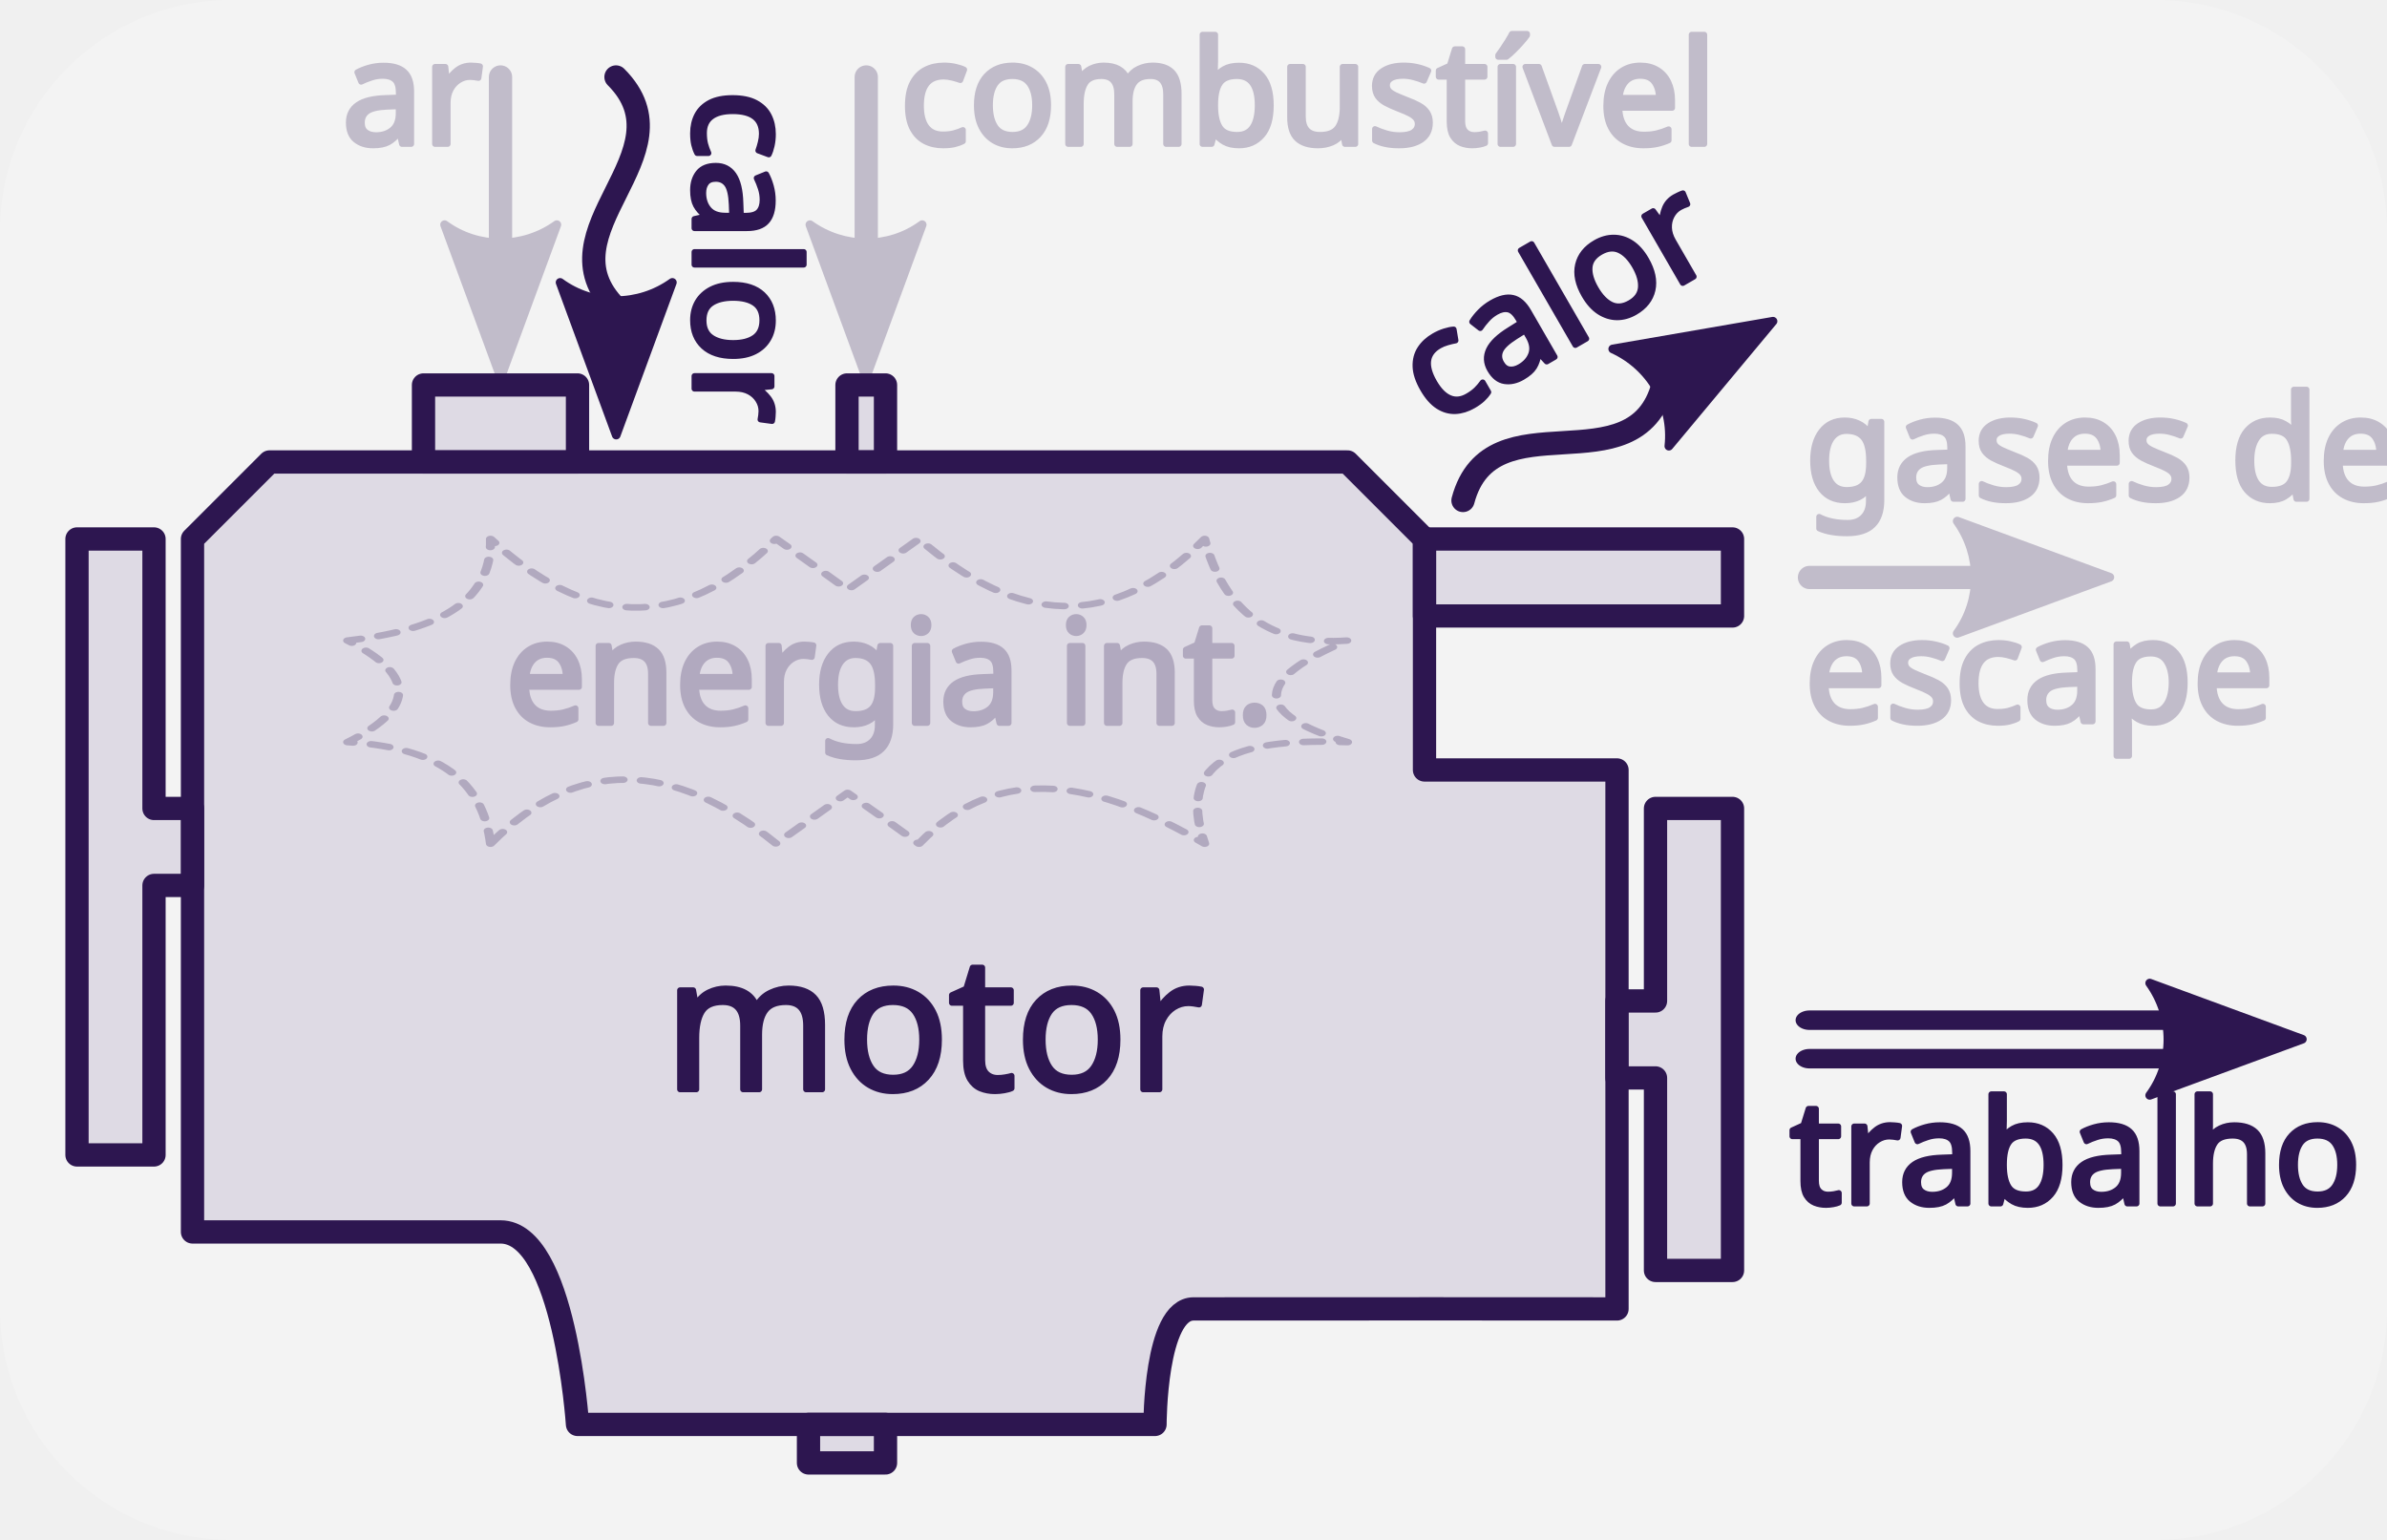
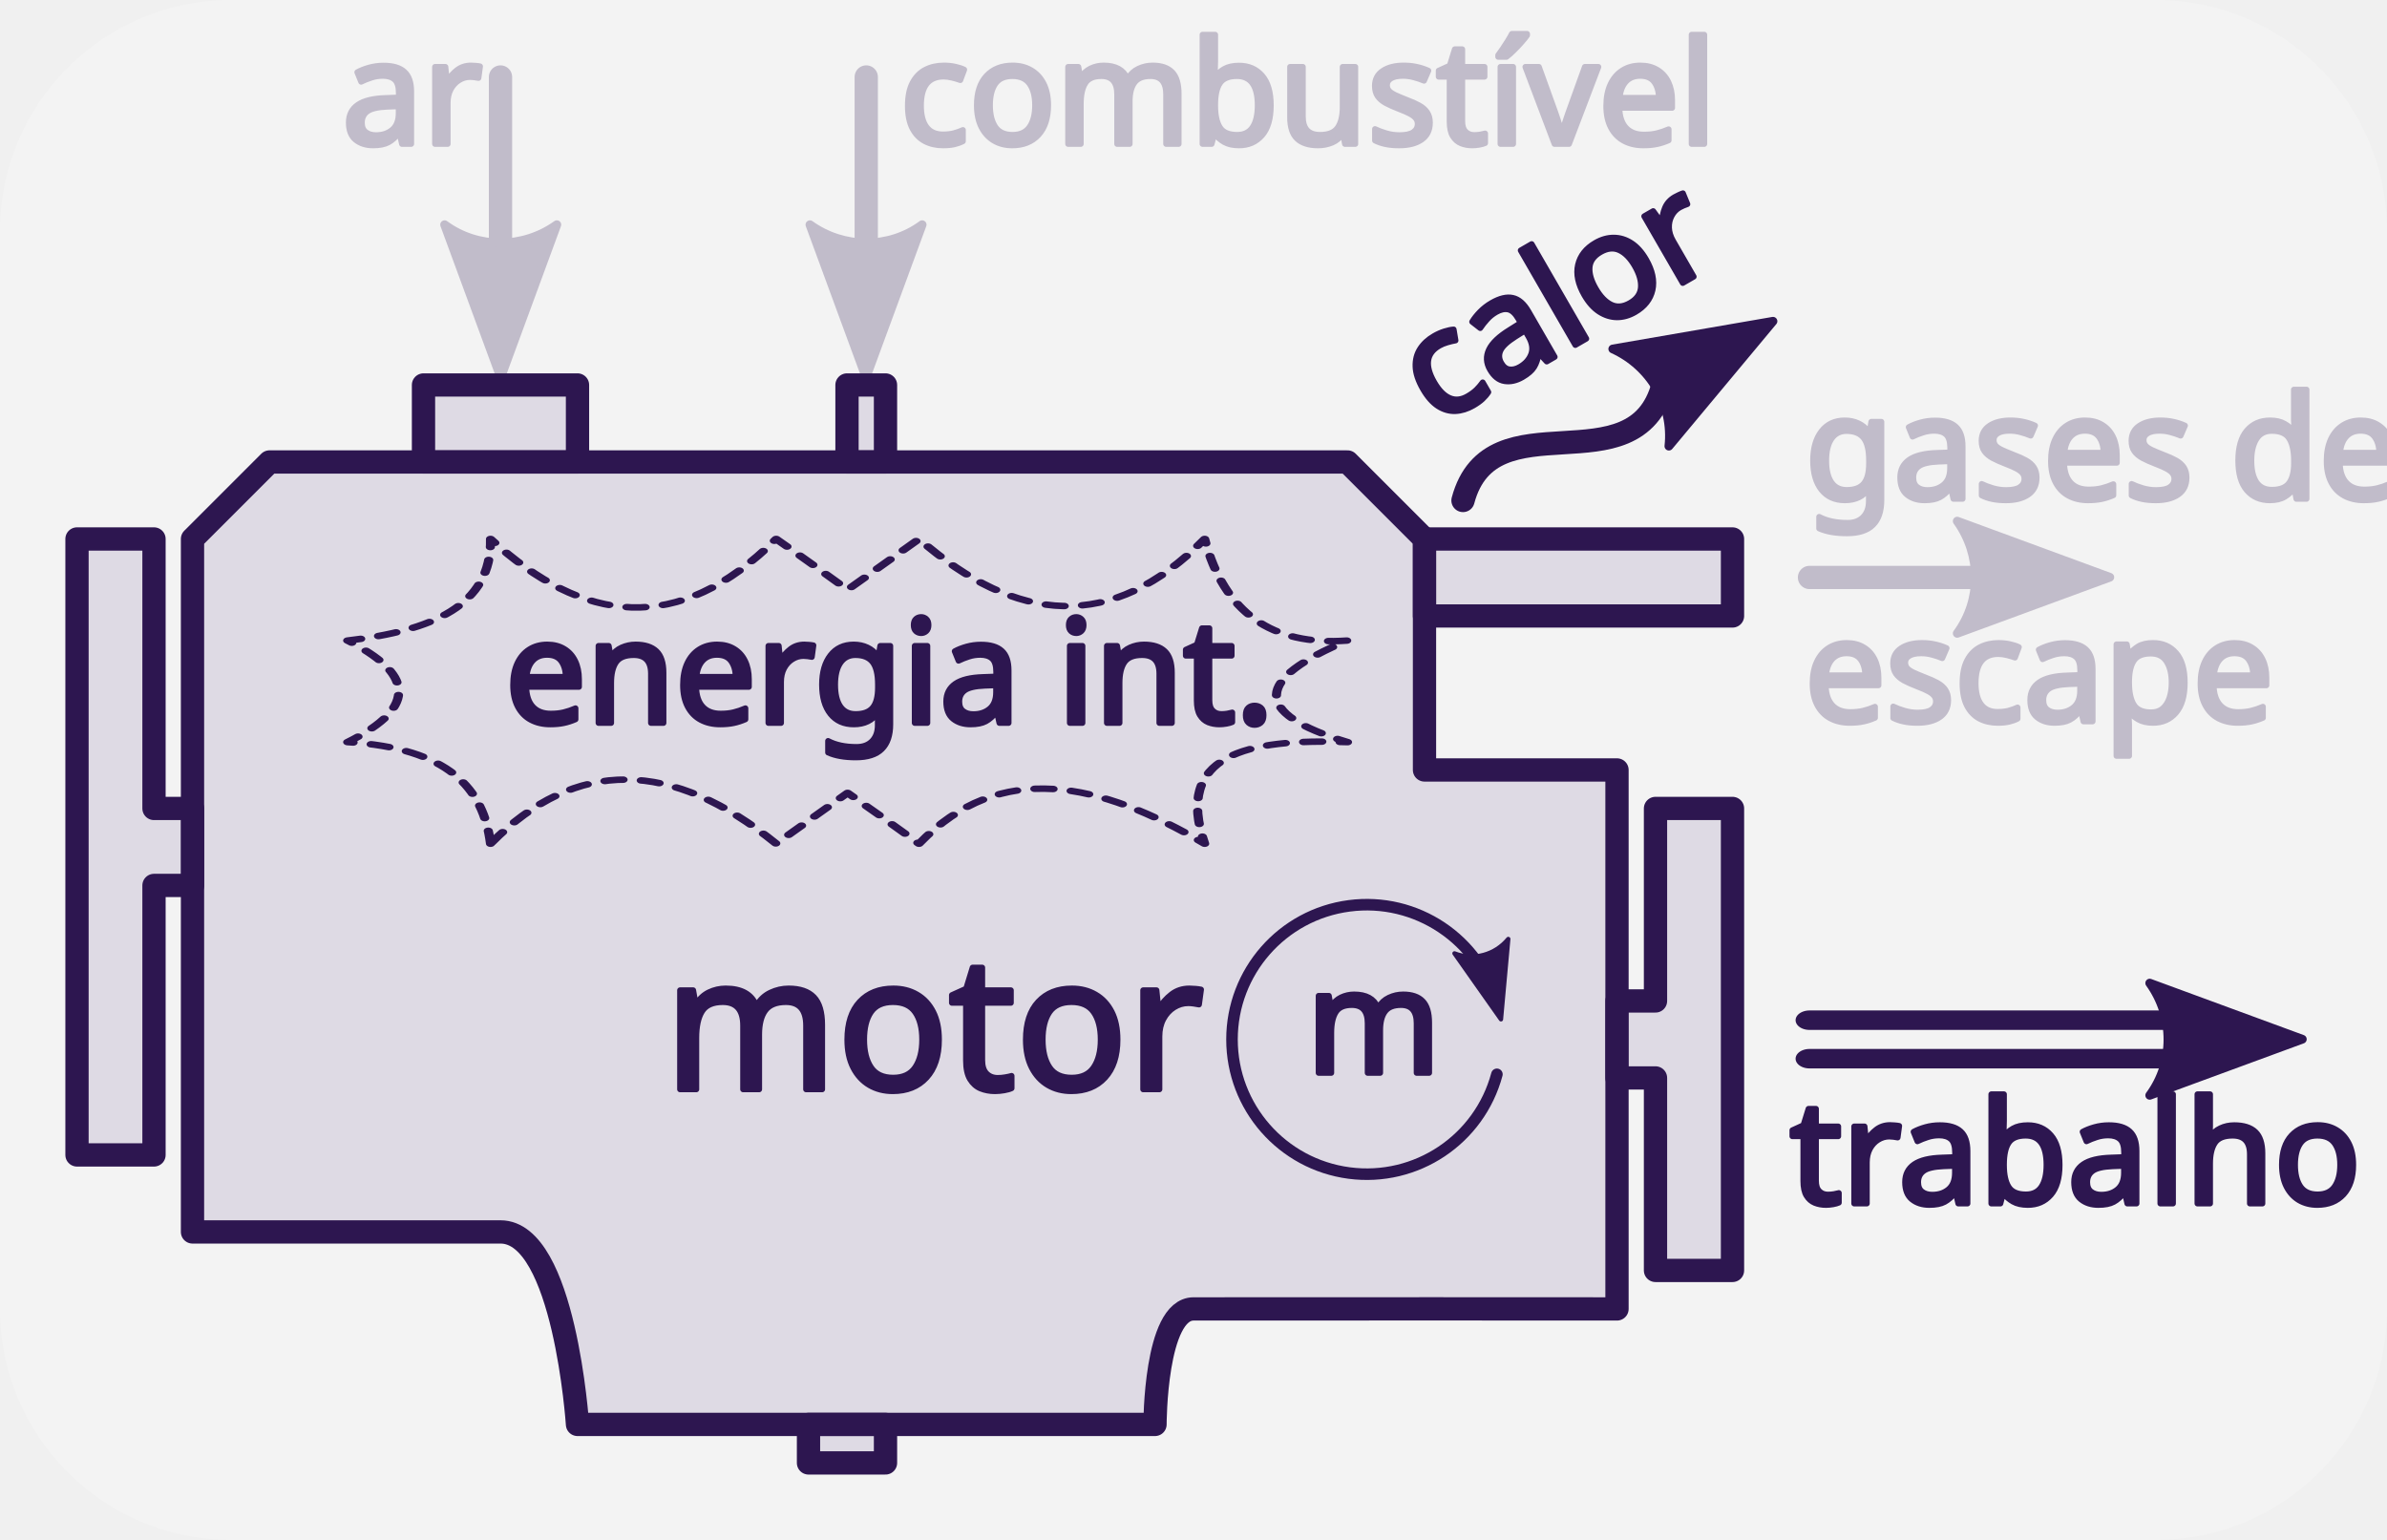
<svg xmlns="http://www.w3.org/2000/svg" width="620" height="400" viewBox="0 0 620 400" version="1.1" id="svg1097">
  <defs id="defs1091">
    <marker style="overflow:visible" id="marker6920" refX="0" refY="0" orient="auto">
      <path transform="scale(-0.6)" d="M 8.719,4.034 -2.207,0.016 8.719,-4.002 c -1.745,2.372 -1.735,5.617 -6e-7,8.035 z" style="fill:#2d1650;fill-opacity:1;fill-rule:evenodd;stroke:#2d1650;stroke-width:0.625;stroke-linejoin:round;stroke-opacity:1" id="path6918" />
    </marker>
    <marker style="overflow:visible" id="marker5978" refX="0" refY="0" orient="auto">
      <path transform="scale(-0.6)" d="M 8.719,4.034 -2.207,0.016 8.719,-4.002 c -1.745,2.372 -1.735,5.617 -6e-7,8.035 z" style="fill:#2d1650;fill-opacity:1;fill-rule:evenodd;stroke:#2d1650;stroke-width:0.625;stroke-linejoin:round;stroke-opacity:1" id="path5976" />
    </marker>
    <marker style="overflow:visible" id="marker5658" refX="0" refY="0" orient="auto">
      <path transform="scale(-0.6)" d="M 8.719,4.034 -2.207,0.016 8.719,-4.002 c -1.745,2.372 -1.735,5.617 -6e-7,8.035 z" style="fill:#2d1650;fill-opacity:1;fill-rule:evenodd;stroke:#2d1650;stroke-width:0.625;stroke-linejoin:round;stroke-opacity:1" id="path5656" />
    </marker>
    <marker style="overflow:visible" id="marker5547" refX="0" refY="0" orient="auto">
      <path transform="scale(-0.6)" d="M 8.719,4.034 -2.207,0.016 8.719,-4.002 c -1.745,2.372 -1.735,5.617 -6e-7,8.035 z" style="fill:#2d1650;fill-opacity:1;fill-rule:evenodd;stroke:#2d1650;stroke-width:0.625;stroke-linejoin:round;stroke-opacity:1" id="path5545" />
    </marker>
    <marker style="overflow:visible" id="marker5351" refX="0" refY="0" orient="auto">
      <path transform="scale(-0.6)" d="M 8.719,4.034 -2.207,0.016 8.719,-4.002 c -1.745,2.372 -1.735,5.617 -6e-7,8.035 z" style="fill:#2d1650;fill-opacity:1;fill-rule:evenodd;stroke:#2d1650;stroke-width:0.625;stroke-linejoin:round;stroke-opacity:1" id="path5349" />
    </marker>
    <marker style="overflow:visible" id="marker5159" refX="0" refY="0" orient="auto">
      <path transform="scale(-0.6)" d="M 8.719,4.034 -2.207,0.016 8.719,-4.002 c -1.745,2.372 -1.735,5.617 -6e-7,8.035 z" style="fill:#2d1650;fill-opacity:1;fill-rule:evenodd;stroke:#2d1650;stroke-width:0.625;stroke-linejoin:round;stroke-opacity:1" id="path5157" />
    </marker>
    <marker style="overflow:visible" id="marker4588" refX="0" refY="0" orient="auto">
      <path transform="scale(-0.6)" d="M 8.719,4.034 -2.207,0.016 8.719,-4.002 c -1.745,2.372 -1.735,5.617 -6e-7,8.035 z" style="fill:#2d1650;fill-opacity:1;fill-rule:evenodd;stroke:#2d1650;stroke-width:0.625;stroke-linejoin:round;stroke-opacity:1" id="path4586" />
    </marker>
    <marker style="overflow:visible" id="marker4470" refX="0" refY="0" orient="auto">
      <path transform="scale(-0.6)" d="M 8.719,4.034 -2.207,0.016 8.719,-4.002 c -1.745,2.372 -1.735,5.617 -6e-7,8.035 z" style="fill:#2d1650;fill-opacity:1;fill-rule:evenodd;stroke:#2d1650;stroke-width:0.625;stroke-linejoin:round;stroke-opacity:1" id="path4468" />
    </marker>
    <marker style="overflow:visible" id="Arrow1Send" refX="0" refY="0" orient="auto">
      <path transform="matrix(-0.2,0,0,-0.2,-1.2,0)" style="fill:#502d16;fill-opacity:1;fill-rule:evenodd;stroke:#502d16;stroke-width:1pt;stroke-opacity:1" d="M 0,0 5,-5 -12.5,0 5,5 Z" id="path4111" />
    </marker>
    <marker style="overflow:visible" id="Arrow2Mend" refX="0" refY="0" orient="auto">
      <path transform="scale(-0.6)" d="M 8.719,4.034 -2.207,0.016 8.719,-4.002 c -1.745,2.372 -1.735,5.617 -6e-7,8.035 z" style="fill:#502d16;fill-opacity:1;fill-rule:evenodd;stroke:#502d16;stroke-width:0.625;stroke-linejoin:round;stroke-opacity:1" id="path4123" />
    </marker>
    <marker style="overflow:visible" id="Arrow2Lend" refX="0" refY="0" orient="auto">
      <path transform="matrix(-1.1,0,0,-1.1,-1.1,0)" d="M 8.719,4.034 -2.207,0.016 8.719,-4.002 c -1.745,2.372 -1.735,5.617 -6e-7,8.035 z" style="fill:#d6d6c2;fill-opacity:0.5;fill-rule:evenodd;stroke:#502d16;stroke-width:0.625;stroke-linejoin:round;stroke-opacity:1" id="path4117" />
    </marker>
    <marker style="overflow:visible" id="Arrow1Mend" refX="0" refY="0" orient="auto">
      <path transform="matrix(-0.4,0,0,-0.4,-4,0)" style="fill:#d6d6c2;fill-opacity:0.5;fill-rule:evenodd;stroke:#502d16;stroke-width:1pt;stroke-opacity:1" d="M 0,0 5,-5 -12.5,0 5,5 Z" id="path4105" />
    </marker>
    <clipPath clipPathUnits="userSpaceOnUse" id="clipPath176">
      <path d="M 154.072,85.409 H 403.834 V 236.73 H 154.072 Z" id="path174" />
    </clipPath>
+     <marker style="overflow:visible" id="marker9660" refX="0" refY="0" orient="auto">
+       <path transform="scale(-0.6)" d="M 8.719,4.034 -2.207,0.016 8.719,-4.002 c -1.745,2.372 -1.735,5.617 -6e-7,8.035 z" style="fill:#2d1650;fill-opacity:1;fill-rule:evenodd;stroke:#2d1650;stroke-width:0.625;stroke-linejoin:round;stroke-opacity:1" id="path9658" />
+     </marker>
  </defs>
  <g id="layer1" transform="translate(0,-238.25)" style="display:none">
    <rect style="opacity:1;fill:none;fill-opacity:1;stroke:#00ffff;stroke-width:1.512;stroke-linecap:round;stroke-linejoin:round;stroke-miterlimit:4;stroke-dasharray:none;stroke-opacity:1" id="rect4660" width="10" height="40" x="100" y="220" transform="translate(170,58.24998)" />
    <rect style="opacity:1;fill:none;fill-opacity:1;stroke:#00ffff;stroke-width:1.512;stroke-linecap:round;stroke-linejoin:round;stroke-miterlimit:4;stroke-dasharray:none;stroke-opacity:1" id="rect4662" width="10" height="40" x="100" y="220" transform="translate(275,58.24998)" />
  </g>
  <g id="layer2">
    <rect style="opacity:1;fill:#ffffff;fill-opacity:0.2;stroke:none;stroke-width:2;stroke-linecap:round;stroke-linejoin:round" id="rect7771" width="620" height="400" x="0" y="0" ry="60" rx="60" />
    <g id="g4574" transform="translate(-150,-20)" />
    <text xml:space="preserve" style="font-size:37.333px;font-family:'SBL BibLit';-inkscape-font-specification:'SBL BibLit';display:inline;fill:#2d1650;fill-opacity:1;stroke:#2d1650;stroke-width:1.512;stroke-linecap:round;stroke-linejoin:round;stroke-miterlimit:4;stroke-dasharray:none;stroke-opacity:1;opacity:0.25;" x="70" y="60" id="text4528" transform="translate(18.88284,-22.60939)">
      <tspan id="tspan4526" x="70" y="60" style="font-size:37.333px;fill:#2d1650;fill-opacity:1;stroke:#2d1650;stroke-opacity:1;">ar</tspan>
    </text>
    <path style="font-variation-settings:normal;display:inline;vector-effect:none;fill:none;fill-opacity:1;stroke:#2d1650;stroke-width:6.047;stroke-linecap:round;stroke-linejoin:round;stroke-miterlimit:4;stroke-dasharray:none;stroke-dashoffset:0;stroke-opacity:1;marker-end:url(#marker4470);stop-color:#000000;opacity:0.25" d="m 280,40 v 70" id="path4094" transform="translate(-150,-20)" />
    <text xml:space="preserve" style="font-size:37.333px;font-family:'SBL BibLit';-inkscape-font-specification:'SBL BibLit';display:inline;fill:#2d1650;fill-opacity:1;stroke:#2d1650;stroke-width:1.512;stroke-linecap:round;stroke-linejoin:round;stroke-miterlimit:4;stroke-dasharray:none;stroke-opacity:1;opacity:0.25;" x="70" y="60" id="text4658" transform="translate(163.7604,-22.60939)">
      <tspan id="tspan4656" x="70" y="60" style="font-size:37.333px;fill:#2d1650;fill-opacity:1;stroke:#2d1650;stroke-opacity:1;">combustível</tspan>
    </text>
    <path style="font-variation-settings:normal;display:inline;vector-effect:none;fill:none;fill-opacity:1;stroke:#2d1650;stroke-width:6.047;stroke-linecap:round;stroke-linejoin:round;stroke-miterlimit:4;stroke-dasharray:none;stroke-dashoffset:0;stroke-opacity:1;marker-end:url(#marker4588);stop-color:#000000;opacity:0.25" d="m 280,40 v 70" id="path4584" transform="matrix(-1,0,0,1,505,-20)" />
    <g id="g4916" transform="translate(-150,-20)">
      <g id="g4901">
        <path style="font-variation-settings:normal;vector-effect:none;fill:#cac2d6;fill-opacity:0.5;stroke:#2d1650;stroke-width:6.047;stroke-linecap:round;stroke-linejoin:round;stroke-miterlimit:4;stroke-dasharray:none;stroke-dashoffset:0;stroke-opacity:1;stop-color:#000000" d="m 260,140 v -20 h 40 v 20 z" id="path4090" />
        <path style="font-variation-settings:normal;vector-effect:none;fill:#cac2d6;fill-opacity:0.5;stroke:#2d1650;stroke-width:6.047;stroke-linecap:round;stroke-linejoin:round;stroke-miterlimit:4;stroke-dasharray:none;stroke-dashoffset:0;stroke-opacity:1;stop-color:#000000" d="m 370,140 v -20 h 10 v 20 z" id="path4092" />
        <path style="font-variation-settings:normal;vector-effect:none;fill:#cac2d6;fill-opacity:0.5;stroke:#2d1650;stroke-width:6.047;stroke-linecap:round;stroke-linejoin:round;stroke-miterlimit:4;stroke-dasharray:none;stroke-dashoffset:0;stroke-opacity:1;stop-color:#000000" d="m 200,160 v 180 h 80 c 16.667,0 20,50 20,50 h 150 c 0,0 4e-5,-29.972 10,-30 19.152,-0.054 110,0 110,0 V 220 H 520 V 160 L 500,140 H 220 Z" id="path4074" />
        <path style="font-variation-settings:normal;vector-effect:none;fill:#cac2d6;fill-opacity:0.5;stroke:#2d1650;stroke-width:6.047;stroke-linecap:round;stroke-linejoin:round;stroke-miterlimit:4;stroke-dasharray:none;stroke-dashoffset:0;stroke-opacity:1;stop-color:#000000" d="m 200,230 h -10 v -70 h -20 v 160 h 20 v -70 h 10 v -20" id="path4082" />
        <path style="font-variation-settings:normal;vector-effect:none;fill:#cac2d6;fill-opacity:0.5;stroke:#2d1650;stroke-width:6.047;stroke-linecap:round;stroke-linejoin:round;stroke-miterlimit:4;stroke-dasharray:none;stroke-dashoffset:0;stroke-opacity:1;stop-color:#000000" d="m 340,390 v 10 h 20 v -10 z" id="path4084" transform="translate(20)" />
        <path style="font-variation-settings:normal;vector-effect:none;fill:#cac2d6;fill-opacity:0.5;stroke:#2d1650;stroke-width:6.047;stroke-linecap:round;stroke-linejoin:round;stroke-miterlimit:4;stroke-dasharray:none;stroke-dashoffset:0;stroke-opacity:1;stop-color:#000000" d="m 520,290 h 10 v -50 h 20 v 120 h -20 v -50 h -10 z" id="path4088" transform="translate(50,-10)" />
        <path style="font-variation-settings:normal;vector-effect:none;fill:#cac2d6;fill-opacity:0.5;stroke:#2d1650;stroke-width:6.047;stroke-linecap:round;stroke-linejoin:round;stroke-miterlimit:4;stroke-dasharray:none;stroke-dashoffset:0;stroke-opacity:1;stop-color:#000000" d="m 530,240 h 20 v 80 h -20 z" id="path5529" transform="rotate(-90,495,215)" />
      </g>
      <text xml:space="preserve" style="font-size:48px;font-family:'SBL BibLit';-inkscape-font-specification:'SBL BibLit';fill:#2d1650;fill-opacity:1;stroke:#2d1650;stroke-width:1.512;stroke-linecap:round;stroke-linejoin:round;stroke-miterlimit:4;stroke-dasharray:none;stroke-opacity:1" x="300" y="260" id="text4564" transform="translate(22.5625,42.96094)">
        <tspan id="tspan4562" x="300" y="260">motor</tspan>
      </text>
-       <g id="g4893" style="opacity:0.25">
+       <g id="g4893" style="opacity:1">
        <path style="font-variation-settings:normal;opacity:1;vector-effect:none;fill:none;fill-opacity:0.5;stroke:#2d1650;stroke-width:1.279;stroke-linecap:round;stroke-linejoin:round;stroke-miterlimit:4;stroke-dasharray:2.557, 2.557;stroke-dashoffset:0;stroke-opacity:1;stop-color:#000000;stop-opacity:1" d="m 280,220 c -0.98,-10.845 -5.85,-18.832 -20,-20 10.257,-7.147 8.792,-13.745 0,-20 11.707,-1.903 20.213,-6.831 20,-20 12.973,16.723 26.253,19.201 40,0 5.216,5.108 6.377,6.363 10,10 l 10,-10 c 13.639,16.715 27.005,18.502 40,0 2.721,14.541 9.449,21.084 20,20 -12.917,7.552 -13.61,14.266 0,20 -14.227,-0.758 -24.284,2.58 -20,20 -14.692,-12.08 -28.538,-16.643 -40,0 -5.693,-5.75 -5.724,-5.815 -10,-10 l -10,10 c -14.574,-16.551 -27.948,-17.1 -40,0 z" id="path4839" transform="matrix(1.854927,0,0,1.319247,-241.9708,-51.07954)" />
        <text xml:space="preserve" style="font-size:37.333px;font-family:'SBL BibLit';-inkscape-font-specification:'SBL BibLit';display:inline;opacity:1;fill:#2d1650;fill-opacity:1;stroke:#2d1650;stroke-width:1.512;stroke-linecap:round;stroke-linejoin:round;stroke-miterlimit:4;stroke-dasharray:none;stroke-opacity:1" x="70" y="60" id="text4843" transform="translate(211.2333,147.7896)">
          <tspan id="tspan4841" x="70" y="60" style="font-size:37.333px;fill:#2d1650;fill-opacity:1;stroke:#2d1650;stroke-opacity:1">energia int.</tspan>
        </text>
+       </g>
+       <g id="g9911" transform="translate(150,15)">
+         <text xml:space="preserve" style="font-size:37.333px;font-family:'SBL BibLit';-inkscape-font-specification:'SBL BibLit';display:inline;fill:#2d1650;fill-opacity:1;stroke:#2d1650;stroke-width:1.512;stroke-linecap:round;stroke-linejoin:round;stroke-miterlimit:4;stroke-dasharray:none;stroke-opacity:1" x="70" y="60" id="text9770" transform="translate(269.332,223.6862)">
+           <tspan id="tspan9768" x="70" y="60" style="font-size:37.333px;fill:#2d1650;fill-opacity:1;stroke:#2d1650;stroke-opacity:1">m</tspan>
+         </text>
+         <g id="g9880" transform="rotate(15,355,275)">
+           <path style="opacity:1;fill:none;fill-opacity:0.2;stroke:#2d1650;stroke-width:3;stroke-linecap:round;stroke-linejoin:round;stroke-miterlimit:4;stroke-dasharray:none;stroke-opacity:1;marker-end:url(#marker9660)" id="path9474" d="m 390,275 a 35,35 0 0 1 -30.432,34.701 35,35 0 0 1 -38.376,-25.643 35,35 0 0 1 20.415,-41.394 35,35 0 0 1 43.704,14.838" />
+         </g>
      </g>
    </g>
    <g id="g5930">
      <text xml:space="preserve" style="font-size:37.333px;font-family:'SBL BibLit';-inkscape-font-specification:'SBL BibLit';display:inline;fill:#2d1650;fill-opacity:1;stroke:#2d1650;stroke-width:1.512;stroke-linecap:round;stroke-linejoin:round;stroke-miterlimit:4;stroke-dasharray:none;stroke-opacity:1" x="70" y="60" id="text5062" transform="translate(394.9629,252.6172)">
        <tspan id="tspan5060" x="70" y="60" style="font-size:37.333px;fill:#2d1650;fill-opacity:1;stroke:#2d1650;stroke-opacity:1">trabalho</tspan>
      </text>
      <g id="g5505" transform="translate(-20,-10)">
        <path style="font-variation-settings:normal;display:inline;vector-effect:none;fill:none;fill-opacity:1;stroke:#2d1650;stroke-width:6.047;stroke-linecap:round;stroke-linejoin:round;stroke-miterlimit:4;stroke-dasharray:none;stroke-dashoffset:0;stroke-opacity:1;marker-end:url(#marker5159);stop-color:#000000" d="m 280,90 v 20" id="path5155" transform="rotate(-90,530,30)" />
        <g id="g5451" transform="matrix(1.428572,0,0,1,-281.4287,-25)" style="stroke-width:0.837">
          <path style="font-variation-settings:normal;display:inline;vector-effect:none;fill:none;fill-opacity:1;stroke:#2d1650;stroke-width:5.059;stroke-linecap:round;stroke-linejoin:round;stroke-miterlimit:4;stroke-dasharray:none;stroke-dashoffset:0;stroke-opacity:1;stop-color:#000000" d="m 280,40 v 70" id="path5347" transform="rotate(-90,540,40)" />
          <path style="font-variation-settings:normal;display:inline;vector-effect:none;fill:none;fill-opacity:1;stroke:#2d1650;stroke-width:5.059;stroke-linecap:round;stroke-linejoin:round;stroke-miterlimit:4;stroke-dasharray:none;stroke-dashoffset:0;stroke-opacity:1;stop-color:#000000" d="m 280,40 v 70" id="path5447" transform="rotate(-90,545,45)" />
        </g>
      </g>
    </g>
    <g id="g5843" transform="rotate(-30,382.6795,289.282)">
      <text xml:space="preserve" style="font-size:37.333px;font-family:'SBL BibLit';-inkscape-font-specification:'SBL BibLit';display:inline;fill:#2d1650;fill-opacity:1;stroke:#2d1650;stroke-width:1.512;stroke-linecap:round;stroke-linejoin:round;stroke-miterlimit:4;stroke-dasharray:none;stroke-opacity:1" x="70" y="60" id="text5539" transform="translate(393.4258,69.61719)">
        <tspan id="tspan5537" x="70" y="60" style="font-size:37.333px;fill:#2d1650;fill-opacity:1;stroke:#2d1650;stroke-opacity:1">calor</tspan>
      </text>
      <g id="g5818">
        <path style="font-variation-settings:normal;display:inline;vector-effect:none;fill:none;fill-opacity:1;stroke:#2d1650;stroke-width:6.047;stroke-linecap:round;stroke-linejoin:round;stroke-miterlimit:4;stroke-dasharray:none;stroke-dashoffset:0;stroke-opacity:1;marker-end:url(#marker5547);stop-color:#000000" d="m 280,90 v 20" id="path5541" transform="rotate(-90,432.5,-2.5)" />
        <path style="font-variation-settings:normal;display:inline;vector-effect:none;fill:none;fill-opacity:1;stroke:#2d1650;stroke-width:6.047;stroke-linecap:round;stroke-linejoin:round;stroke-miterlimit:4;stroke-dasharray:none;stroke-dashoffset:0;stroke-opacity:1;stop-color:#000000" d="m 280,40 c 20,20 -20,40 0,60" id="path5654" transform="rotate(-90,425,5)" />
      </g>
    </g>
    <text xml:space="preserve" style="font-size:37.333px;font-family:'SBL BibLit';-inkscape-font-specification:'SBL BibLit';fill:#2d1650;fill-opacity:1;stroke:#2d1650;stroke-width:2;stroke-linecap:round;stroke-linejoin:round;stroke-miterlimit:4;stroke-dasharray:4, 4;stroke-dashoffset:0;stroke-opacity:1" x="590" y="130" id="text6088">
      <tspan id="tspan6086" x="590" y="130" />
    </text>
    <g id="g6196" style="opacity:0.25">
      <text xml:space="preserve" style="font-size:37.333px;font-family:'SBL BibLit';-inkscape-font-specification:'SBL BibLit';display:inline;fill:#2d1650;fill-opacity:1;stroke:#2d1650;stroke-width:1.512;stroke-linecap:round;stroke-linejoin:round;stroke-miterlimit:4;stroke-dasharray:none;stroke-opacity:1" x="70" y="60" id="text5970" transform="translate(398.7606,127.3906)">
        <tspan id="tspan5968" x="70" y="60" style="font-size:37.333px;fill:#2d1650;fill-opacity:1;stroke:#2d1650;stroke-opacity:1">escape</tspan>
      </text>
      <path style="font-variation-settings:normal;display:inline;vector-effect:none;fill:none;fill-opacity:1;stroke:#2d1650;stroke-width:6.047;stroke-linecap:round;stroke-linejoin:round;stroke-miterlimit:4;stroke-dasharray:none;stroke-dashoffset:0;stroke-opacity:1;marker-end:url(#marker5978);stop-color:#000000" d="m 280,40 v 70" id="path5972" transform="rotate(-90,430,0)" />
      <text xml:space="preserve" style="font-size:37.333px;font-family:'SBL BibLit';-inkscape-font-specification:'SBL BibLit';display:inline;fill:#2d1650;fill-opacity:1;stroke:#2d1650;stroke-width:1.512;stroke-linecap:round;stroke-linejoin:round;stroke-miterlimit:4;stroke-dasharray:none;stroke-opacity:1" x="70" y="60" id="text6175" transform="translate(398.888,69.58116)">
        <tspan id="tspan6173" x="70" y="60" style="font-size:37.333px;fill:#2d1650;fill-opacity:1;stroke:#2d1650;stroke-opacity:1">gases de</tspan>
      </text>
    </g>
-     <g id="g6916" transform="rotate(90,375,-65)">
-       <text xml:space="preserve" style="font-size:37.333px;font-family:'SBL BibLit';-inkscape-font-specification:'SBL BibLit';display:inline;fill:#2d1650;fill-opacity:1;stroke:#2d1650;stroke-width:1.512;stroke-linecap:round;stroke-linejoin:round;stroke-miterlimit:4;stroke-dasharray:none;stroke-opacity:1" x="70" y="60" id="text6908" transform="translate(393.4258,69.61719)">
-         <tspan id="tspan6906" x="70" y="60" style="font-size:37.333px;fill:#2d1650;fill-opacity:1;stroke:#2d1650;stroke-opacity:1">calor</tspan>
-       </text>
-       <g id="g6914">
-         <path style="font-variation-settings:normal;display:inline;vector-effect:none;fill:none;fill-opacity:1;stroke:#2d1650;stroke-width:6.047;stroke-linecap:round;stroke-linejoin:round;stroke-miterlimit:4;stroke-dasharray:none;stroke-dashoffset:0;stroke-opacity:1;marker-end:url(#marker6920);stop-color:#000000" d="m 280,90 v 20" id="path6910" transform="rotate(-90,432.5,-2.5)" />
-         <path style="font-variation-settings:normal;display:inline;vector-effect:none;fill:none;fill-opacity:1;stroke:#2d1650;stroke-width:6.047;stroke-linecap:round;stroke-linejoin:round;stroke-miterlimit:4;stroke-dasharray:none;stroke-dashoffset:0;stroke-opacity:1;stop-color:#000000" d="m 280,40 c 20,20 -20,40 0,60" id="path6912" transform="rotate(-90,425,5)" />
-       </g>
-     </g>
  </g>
</svg>
